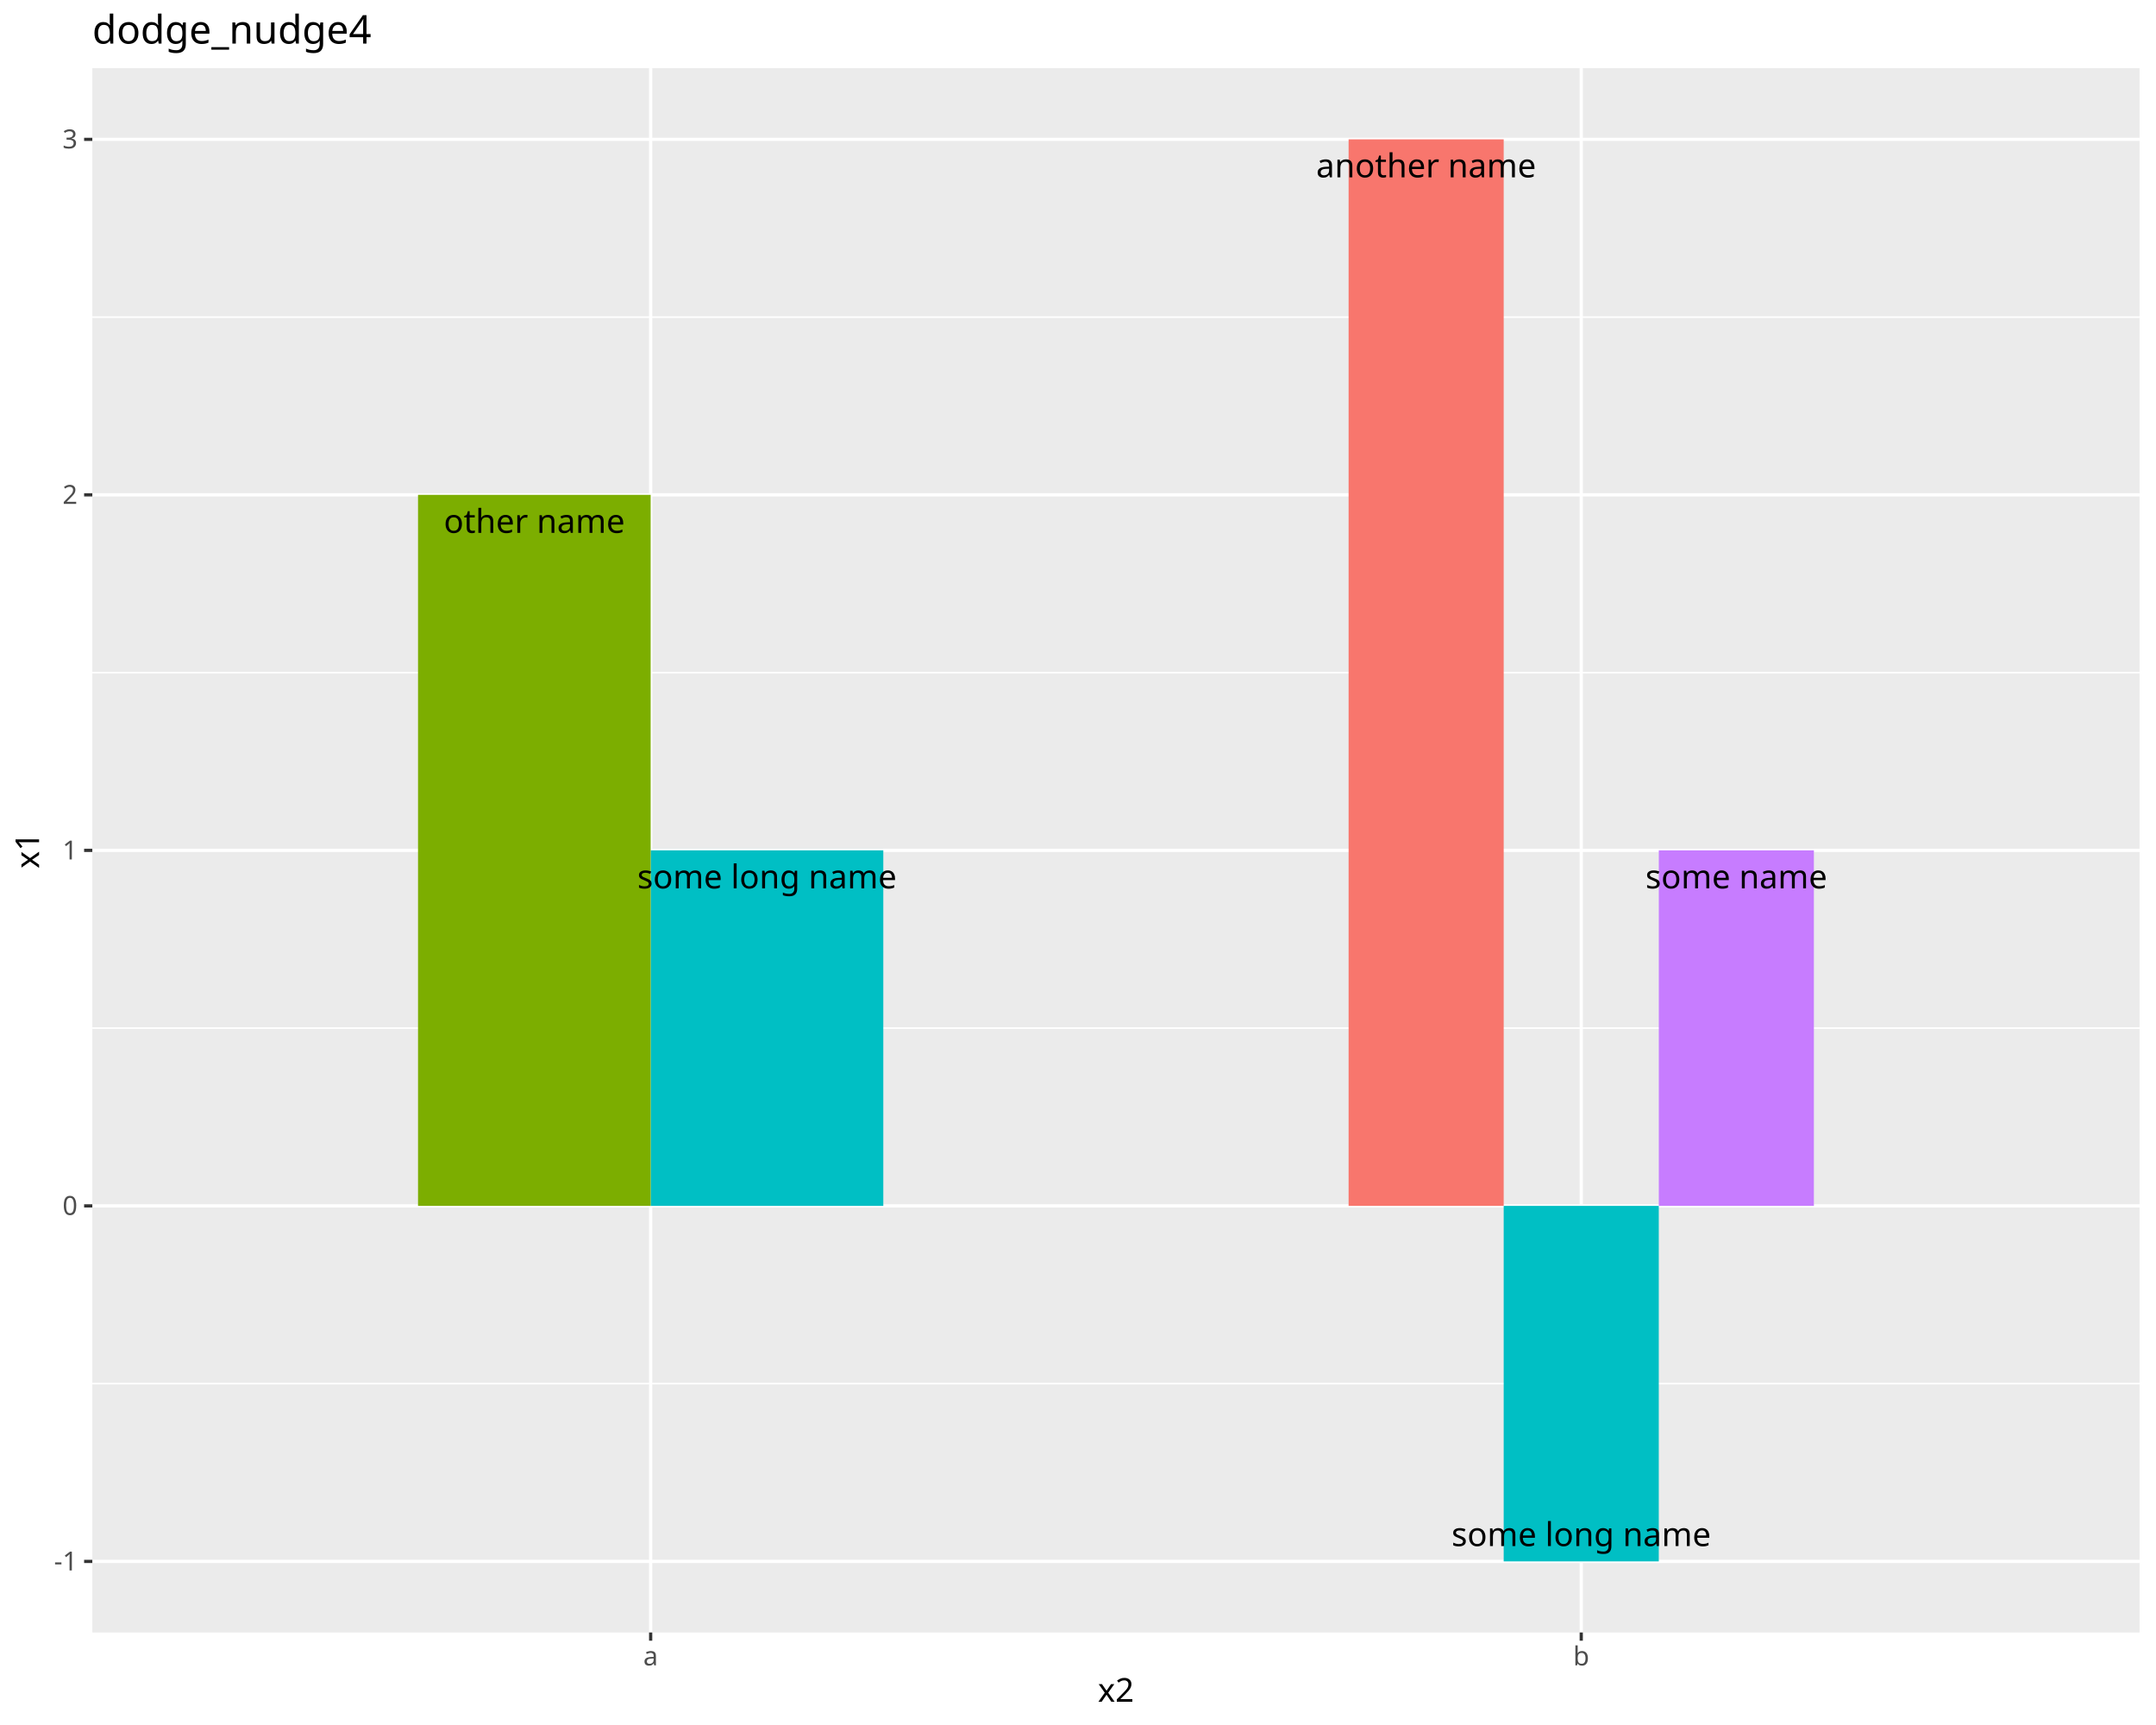
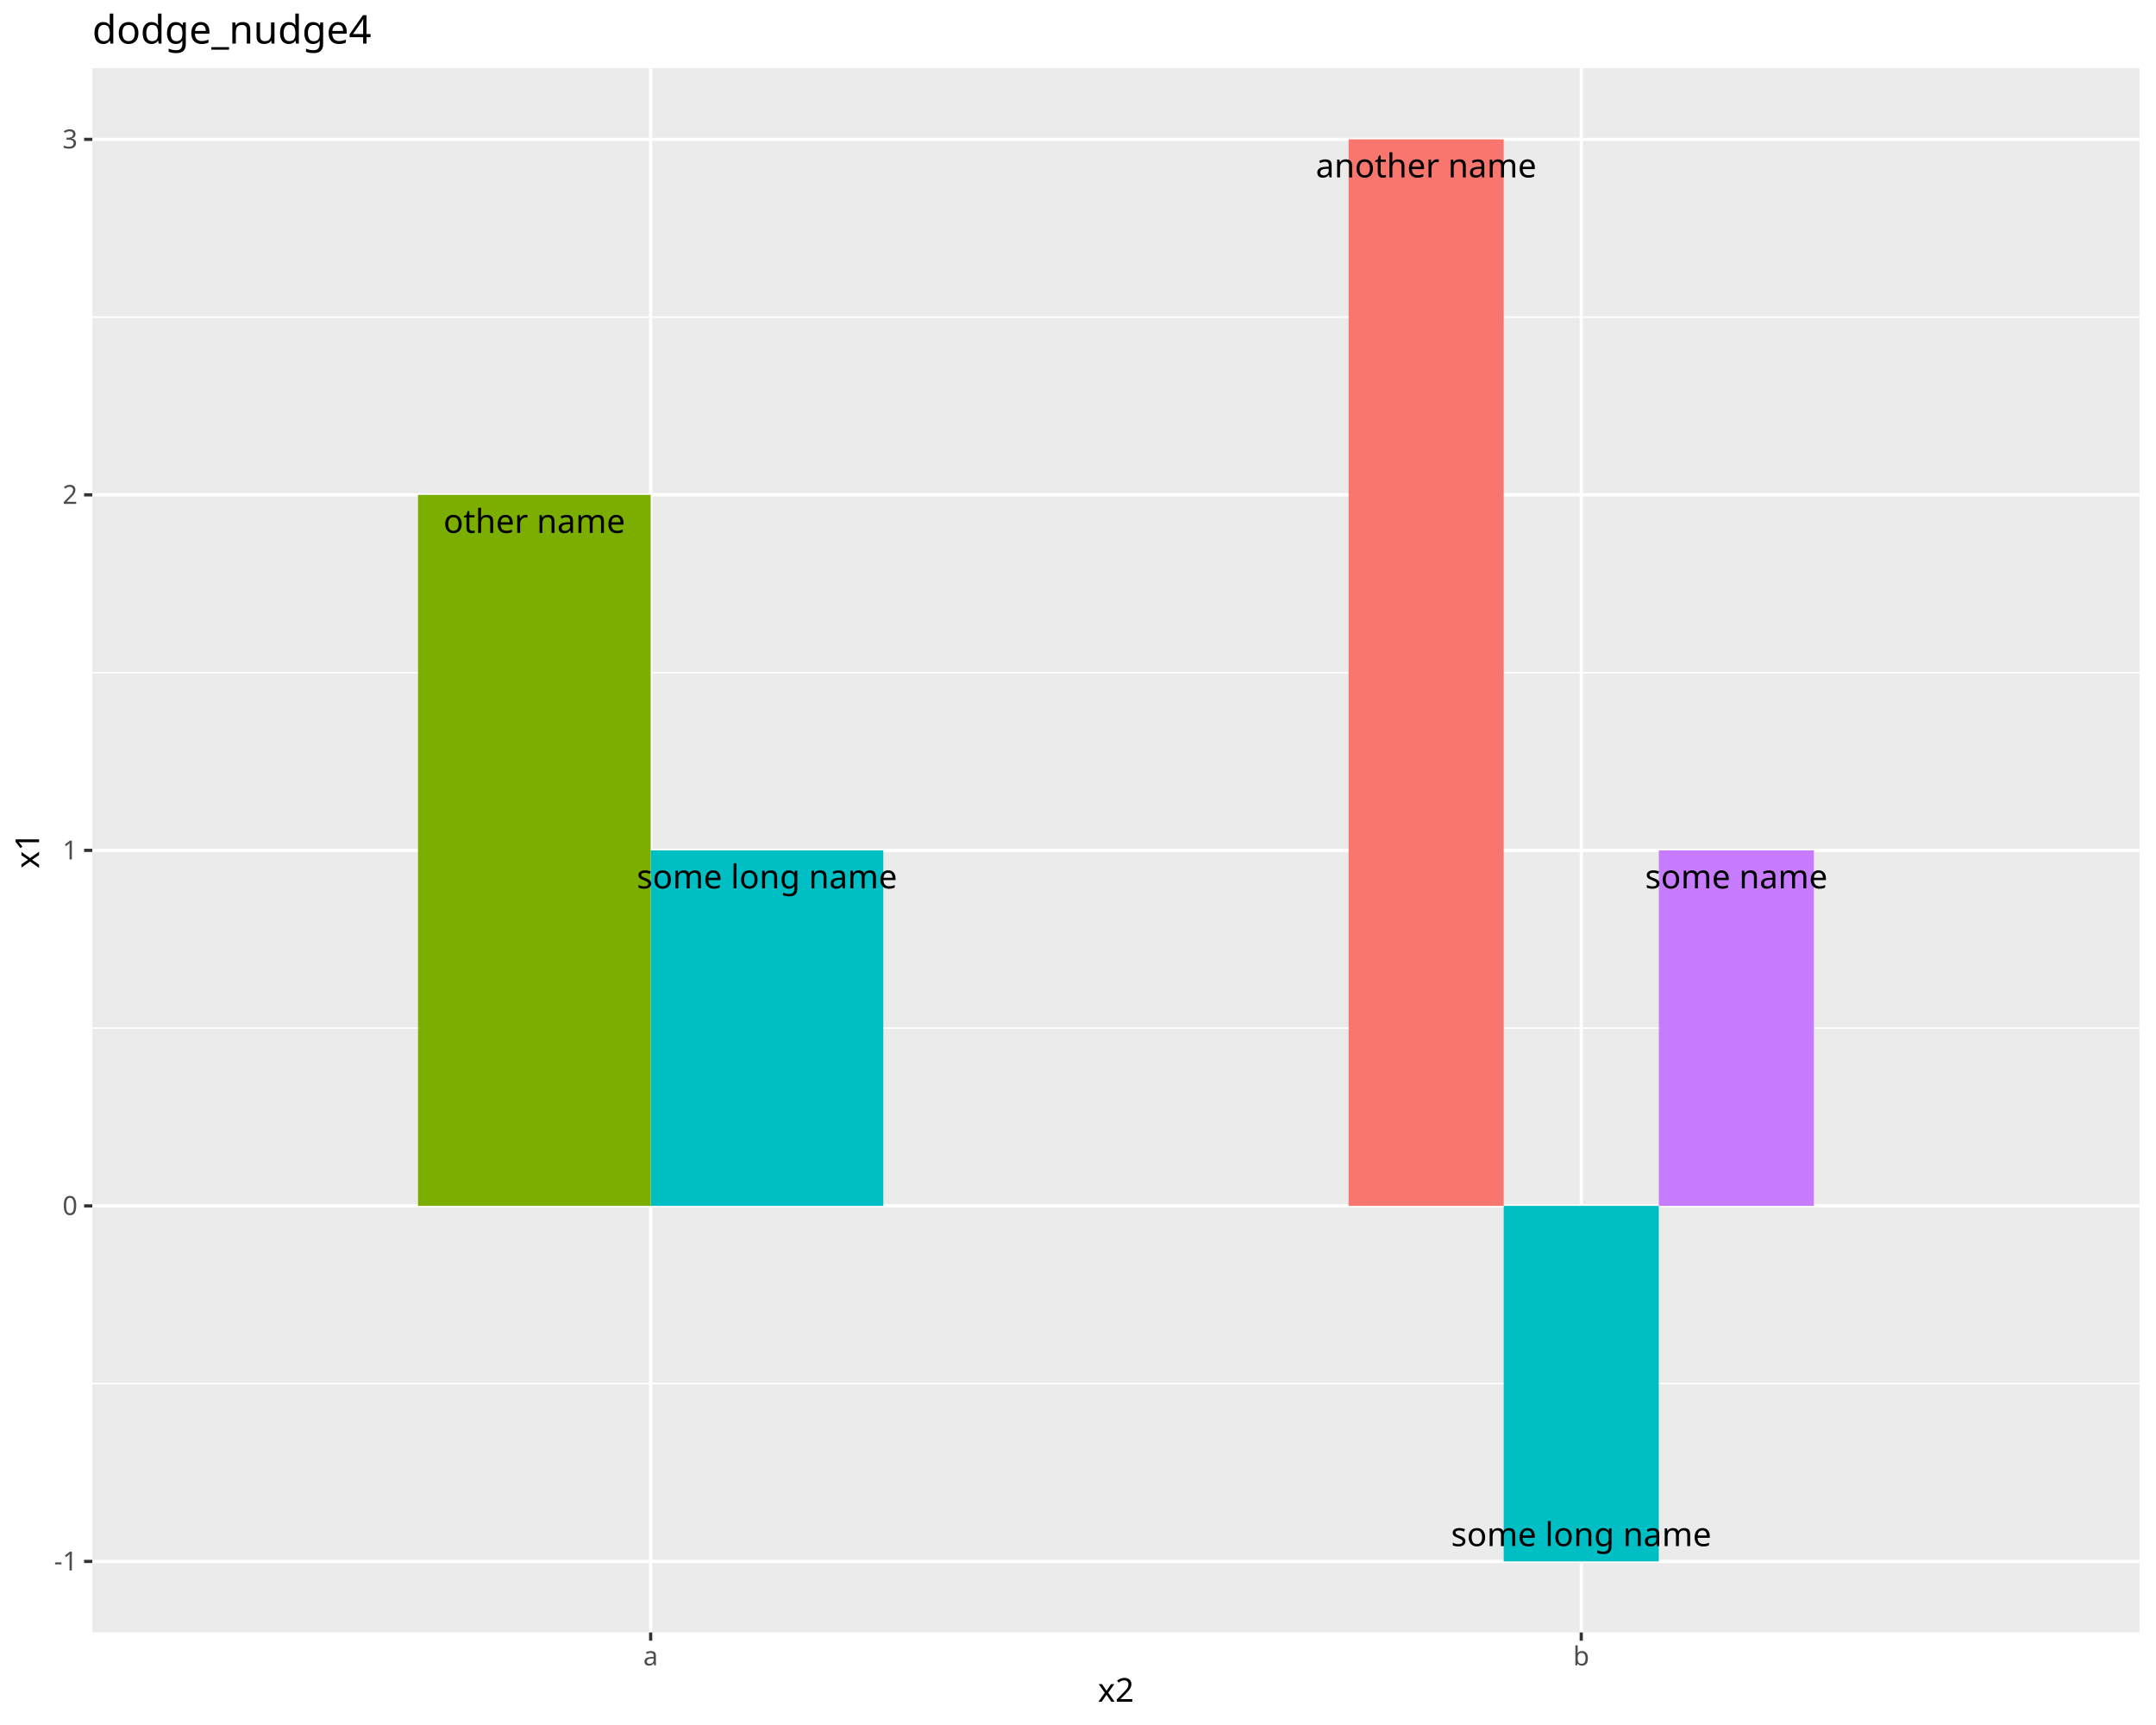
<svg xmlns="http://www.w3.org/2000/svg" class="svglite" data-engine-version="2.0" width="720.00pt" height="576.00pt" viewBox="0 0 720.00 576.00">
  <defs>
    <style type="text/css">
    .svglite line, .svglite polyline, .svglite polygon, .svglite path, .svglite rect, .svglite circle {
      fill: none;
      stroke: #000000;
      stroke-linecap: round;
      stroke-linejoin: round;
      stroke-miterlimit: 10.00;
    }
  </style>
  </defs>
  <rect width="100%" height="100%" style="stroke: none; fill: #FFFFFF;" />
  <defs>
    <clipPath id="cpMC4wMHw3MjAuMDB8MC4wMHw1NzYuMDA=">
      <rect x="0.00" y="0.00" width="720.00" height="576.00" />
    </clipPath>
  </defs>
  <g clip-path="url(#cpMC4wMHw3MjAuMDB8MC4wMHw1NzYuMDA=)">
    <rect x="0.00" y="0.00" width="720.00" height="576.00" style="stroke-width: 1.07; stroke: #FFFFFF; fill: #FFFFFF;" />
  </g>
  <defs>
    <clipPath id="cpMzAuODN8NzE0LjUyfDIyLjc4fDU0NS4xMQ==">
      <rect x="30.83" y="22.78" width="683.69" height="522.33" />
    </clipPath>
  </defs>
  <g clip-path="url(#cpMzAuODN8NzE0LjUyfDIyLjc4fDU0NS4xMQ==)">
    <rect x="30.83" y="22.78" width="683.69" height="522.33" style="stroke-width: 1.07; stroke: none; fill: #EBEBEB;" />
    <polyline points="30.83,462.01 714.52,462.01 " style="stroke-width: 0.53; stroke: #FFFFFF; stroke-linecap: butt;" />
    <polyline points="30.83,343.30 714.52,343.30 " style="stroke-width: 0.53; stroke: #FFFFFF; stroke-linecap: butt;" />
    <polyline points="30.83,224.59 714.52,224.59 " style="stroke-width: 0.53; stroke: #FFFFFF; stroke-linecap: butt;" />
    <polyline points="30.83,105.88 714.52,105.88 " style="stroke-width: 0.53; stroke: #FFFFFF; stroke-linecap: butt;" />
    <polyline points="30.83,521.37 714.52,521.37 " style="stroke-width: 1.07; stroke: #FFFFFF; stroke-linecap: butt;" />
    <polyline points="30.83,402.66 714.52,402.66 " style="stroke-width: 1.07; stroke: #FFFFFF; stroke-linecap: butt;" />
    <polyline points="30.83,283.95 714.52,283.95 " style="stroke-width: 1.07; stroke: #FFFFFF; stroke-linecap: butt;" />
    <polyline points="30.83,165.24 714.52,165.24 " style="stroke-width: 1.07; stroke: #FFFFFF; stroke-linecap: butt;" />
    <polyline points="30.83,46.53 714.52,46.53 " style="stroke-width: 1.07; stroke: #FFFFFF; stroke-linecap: butt;" />
    <polyline points="217.29,545.11 217.29,22.78 " style="stroke-width: 1.07; stroke: #FFFFFF; stroke-linecap: butt;" />
    <polyline points="528.06,545.11 528.06,22.78 " style="stroke-width: 1.07; stroke: #FFFFFF; stroke-linecap: butt;" />
    <rect x="217.29" y="283.95" width="77.69" height="118.71" style="stroke-width: 1.07; stroke: none; stroke-linecap: butt; stroke-linejoin: miter; fill: #00BFC4;" />
    <rect x="139.60" y="165.24" width="77.69" height="237.42" style="stroke-width: 1.07; stroke: none; stroke-linecap: butt; stroke-linejoin: miter; fill: #7CAE00;" />
    <rect x="553.96" y="283.95" width="51.79" height="118.71" style="stroke-width: 1.07; stroke: none; stroke-linecap: butt; stroke-linejoin: miter; fill: #C77CFF;" />
    <rect x="450.37" y="46.53" width="51.79" height="356.13" style="stroke-width: 1.07; stroke: none; stroke-linecap: butt; stroke-linejoin: miter; fill: #F8766D;" />
    <rect x="502.16" y="402.66" width="51.79" height="118.71" style="stroke-width: 1.07; stroke: none; stroke-linecap: butt; stroke-linejoin: miter; fill: #00BFC4;" />
-     <text x="256.14" y="296.64" text-anchor="middle" style="font-size: 11.00px; font-family: sans;" textLength="81.34px" lengthAdjust="spacingAndGlyphs">some long name</text>
-     <text x="178.44" y="177.93" text-anchor="middle" style="font-size: 11.00px; font-family: sans;" textLength="55.65px" lengthAdjust="spacingAndGlyphs">other name</text>
-     <text x="579.85" y="296.64" text-anchor="middle" style="font-size: 11.00px; font-family: sans;" textLength="57.49px" lengthAdjust="spacingAndGlyphs">some name</text>
-     <text x="476.26" y="59.21" text-anchor="middle" style="font-size: 11.00px; font-family: sans;" textLength="67.89px" lengthAdjust="spacingAndGlyphs">another name</text>
-     <text x="528.06" y="516.25" text-anchor="middle" style="font-size: 11.00px; font-family: sans;" textLength="81.34px" lengthAdjust="spacingAndGlyphs">some long name</text>
+     <text x="256.14" y="296.65" text-anchor="middle" style="font-size: 11.04px; font-family: sans;" textLength="81.63px" lengthAdjust="spacingAndGlyphs">some long name</text>
+     <text x="178.44" y="177.94" text-anchor="middle" style="font-size: 11.04px; font-family: sans;" textLength="55.85px" lengthAdjust="spacingAndGlyphs">other name</text>
+     <text x="579.85" y="296.65" text-anchor="middle" style="font-size: 11.04px; font-family: sans;" textLength="57.69px" lengthAdjust="spacingAndGlyphs">some name</text>
+     <text x="476.26" y="59.23" text-anchor="middle" style="font-size: 11.04px; font-family: sans;" textLength="68.13px" lengthAdjust="spacingAndGlyphs">another name</text>
+     <text x="528.06" y="516.27" text-anchor="middle" style="font-size: 11.04px; font-family: sans;" textLength="81.63px" lengthAdjust="spacingAndGlyphs">some long name</text>
  </g>
  <g clip-path="url(#cpMC4wMHw3MjAuMDB8MC4wMHw1NzYuMDA=)">
    <text x="25.90" y="524.40" text-anchor="end" style="font-size: 8.80px; fill: #4D4D4D; font-family: sans;" textLength="7.82px" lengthAdjust="spacingAndGlyphs">-1</text>
    <text x="25.90" y="405.69" text-anchor="end" style="font-size: 8.80px; fill: #4D4D4D; font-family: sans;" textLength="4.89px" lengthAdjust="spacingAndGlyphs">0</text>
    <text x="25.90" y="286.98" text-anchor="end" style="font-size: 8.80px; fill: #4D4D4D; font-family: sans;" textLength="4.89px" lengthAdjust="spacingAndGlyphs">1</text>
    <text x="25.90" y="168.26" text-anchor="end" style="font-size: 8.80px; fill: #4D4D4D; font-family: sans;" textLength="4.89px" lengthAdjust="spacingAndGlyphs">2</text>
    <text x="25.90" y="49.55" text-anchor="end" style="font-size: 8.80px; fill: #4D4D4D; font-family: sans;" textLength="4.89px" lengthAdjust="spacingAndGlyphs">3</text>
    <polyline points="28.09,521.37 30.83,521.37 " style="stroke-width: 1.07; stroke: #333333; stroke-linecap: butt;" />
    <polyline points="28.09,402.66 30.83,402.66 " style="stroke-width: 1.07; stroke: #333333; stroke-linecap: butt;" />
    <polyline points="28.09,283.95 30.83,283.95 " style="stroke-width: 1.07; stroke: #333333; stroke-linecap: butt;" />
    <polyline points="28.09,165.24 30.83,165.24 " style="stroke-width: 1.07; stroke: #333333; stroke-linecap: butt;" />
    <polyline points="28.09,46.53 30.83,46.53 " style="stroke-width: 1.07; stroke: #333333; stroke-linecap: butt;" />
    <polyline points="217.29,547.85 217.29,545.11 " style="stroke-width: 1.07; stroke: #333333; stroke-linecap: butt;" />
    <polyline points="528.06,547.85 528.06,545.11 " style="stroke-width: 1.07; stroke: #333333; stroke-linecap: butt;" />
    <text x="217.29" y="556.10" text-anchor="middle" style="font-size: 8.80px; fill: #4D4D4D; font-family: sans;" textLength="4.89px" lengthAdjust="spacingAndGlyphs">a</text>
    <text x="528.06" y="556.10" text-anchor="middle" style="font-size: 8.80px; fill: #4D4D4D; font-family: sans;" textLength="4.89px" lengthAdjust="spacingAndGlyphs">b</text>
    <text x="372.67" y="568.24" text-anchor="middle" style="font-size: 11.00px; font-family: sans;" textLength="11.62px" lengthAdjust="spacingAndGlyphs">x2</text>
    <text transform="translate(13.05,283.95) rotate(-90)" text-anchor="middle" style="font-size: 11.00px; font-family: sans;" textLength="11.62px" lengthAdjust="spacingAndGlyphs">x1</text>
    <text x="30.83" y="14.56" style="font-size: 13.20px; font-family: sans;" textLength="88.10px" lengthAdjust="spacingAndGlyphs">dodge_nudge4</text>
  </g>
</svg>
